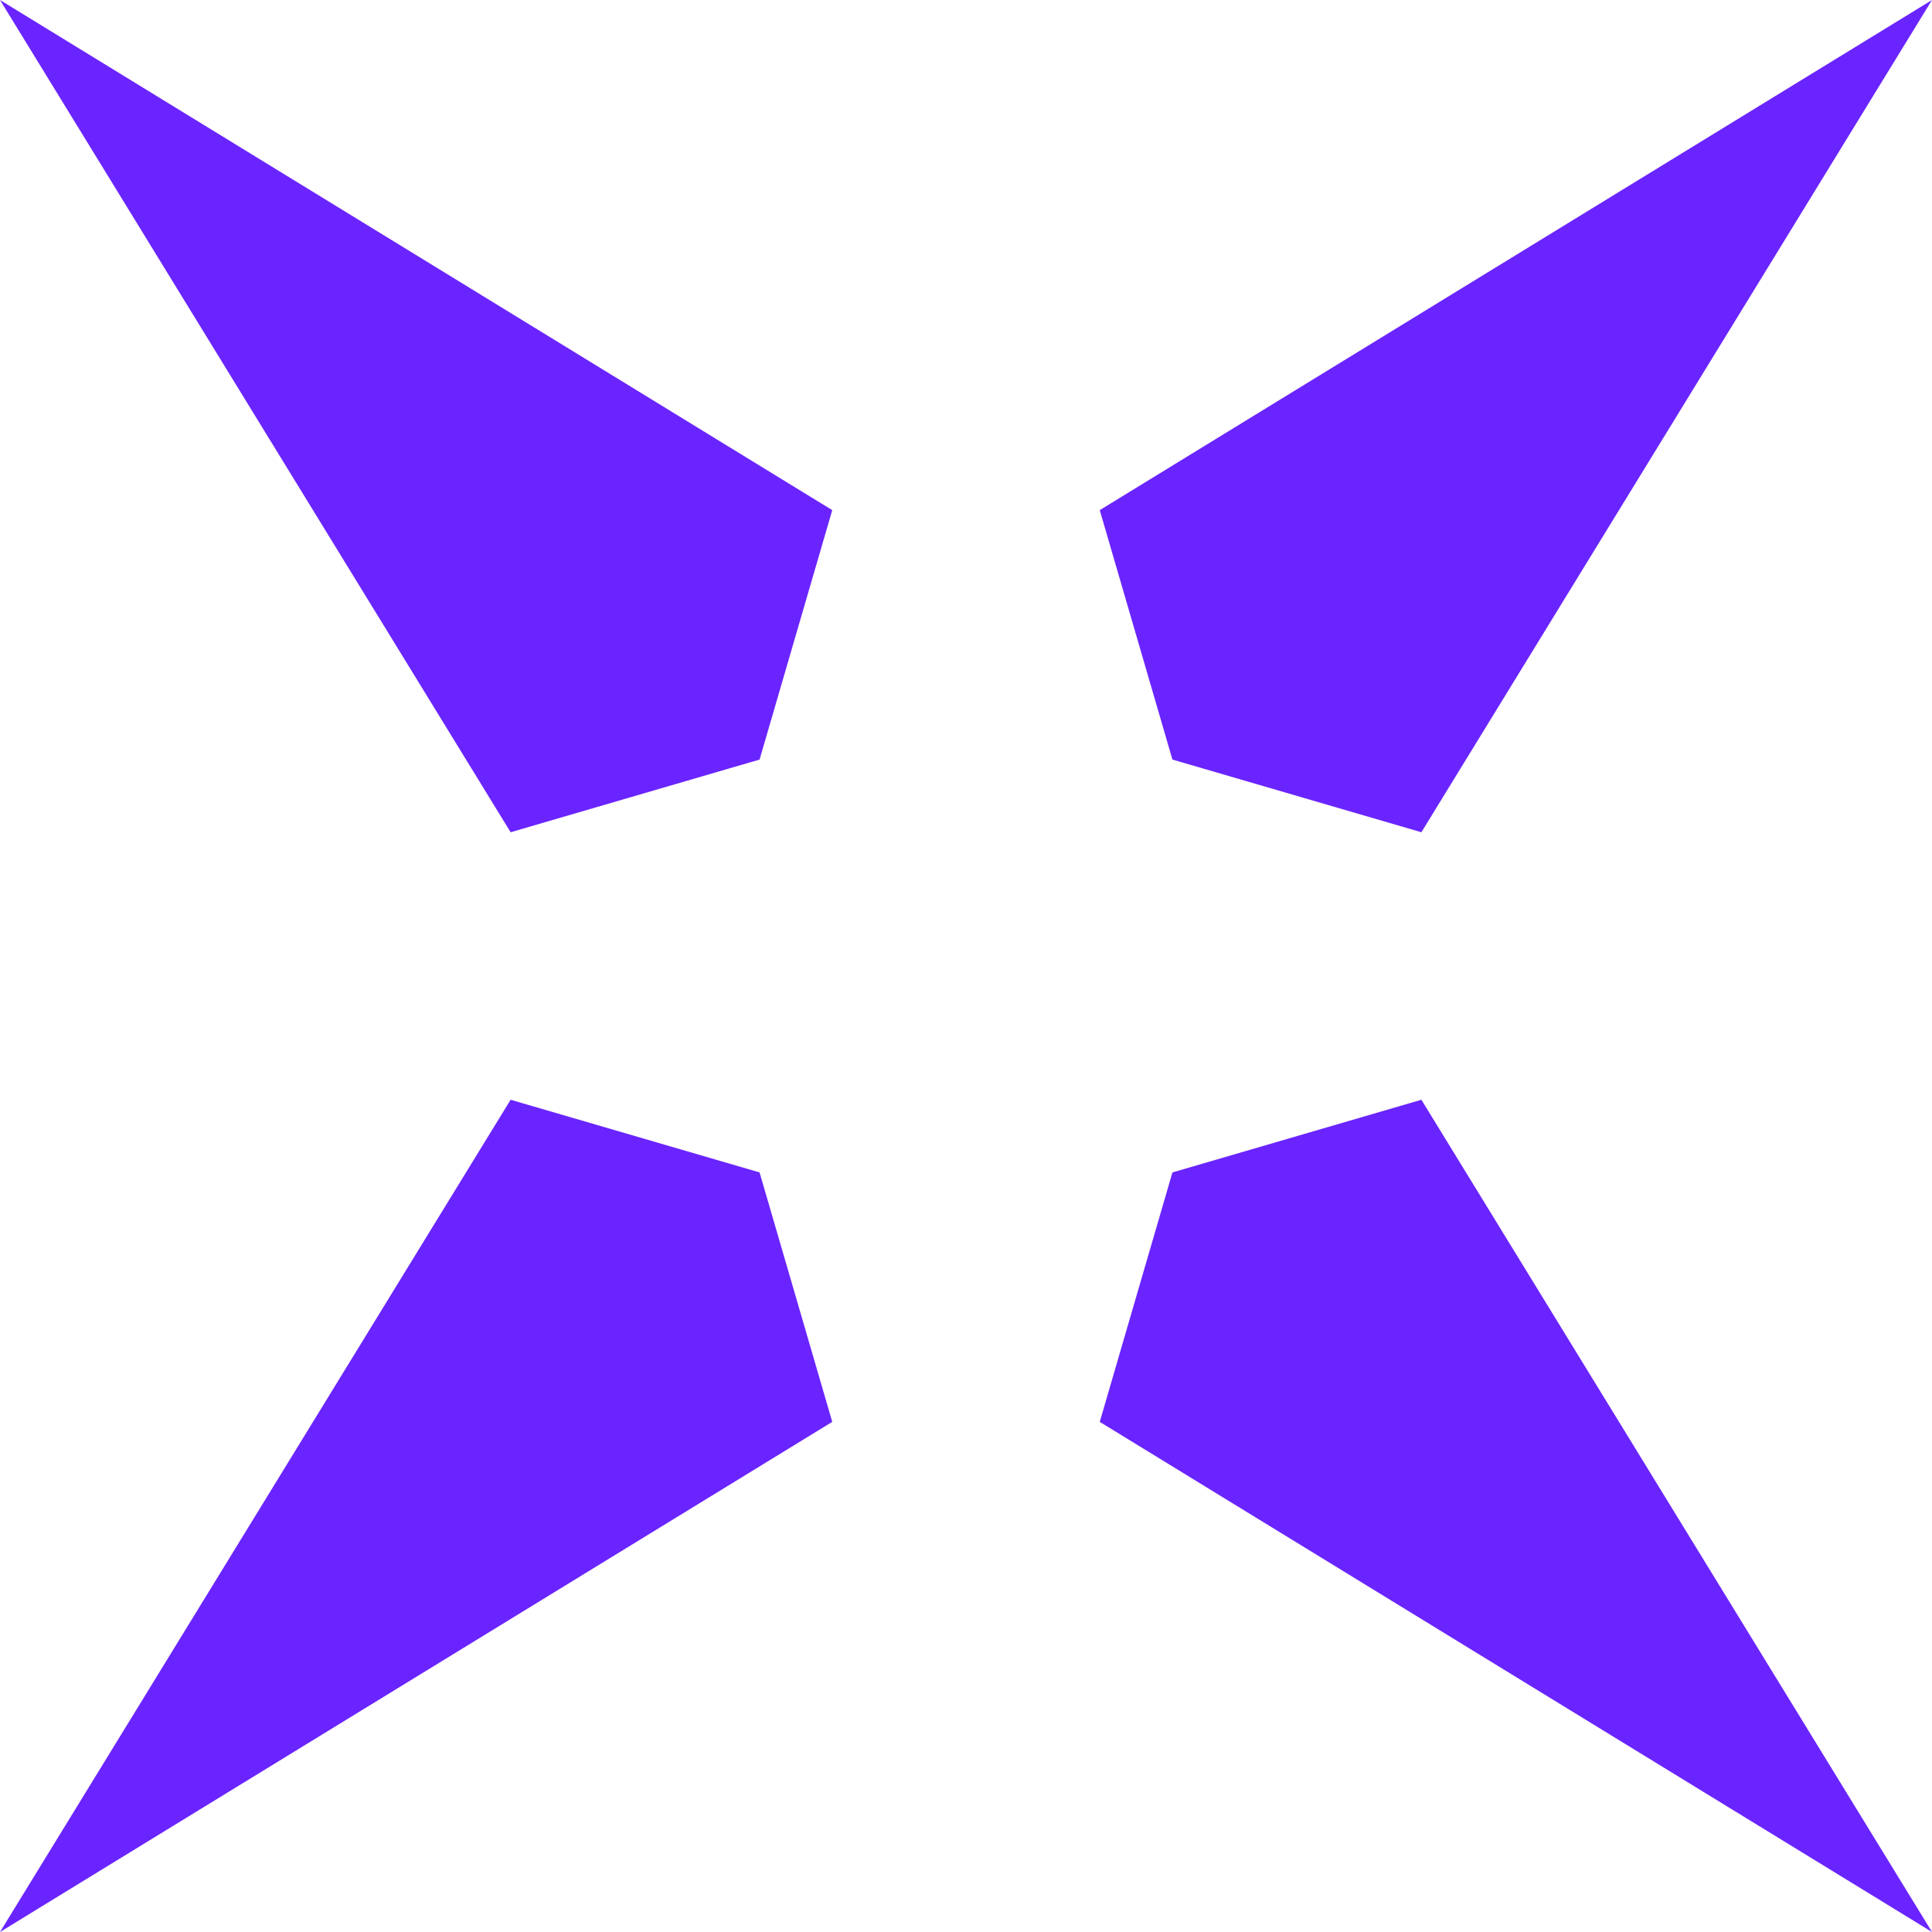
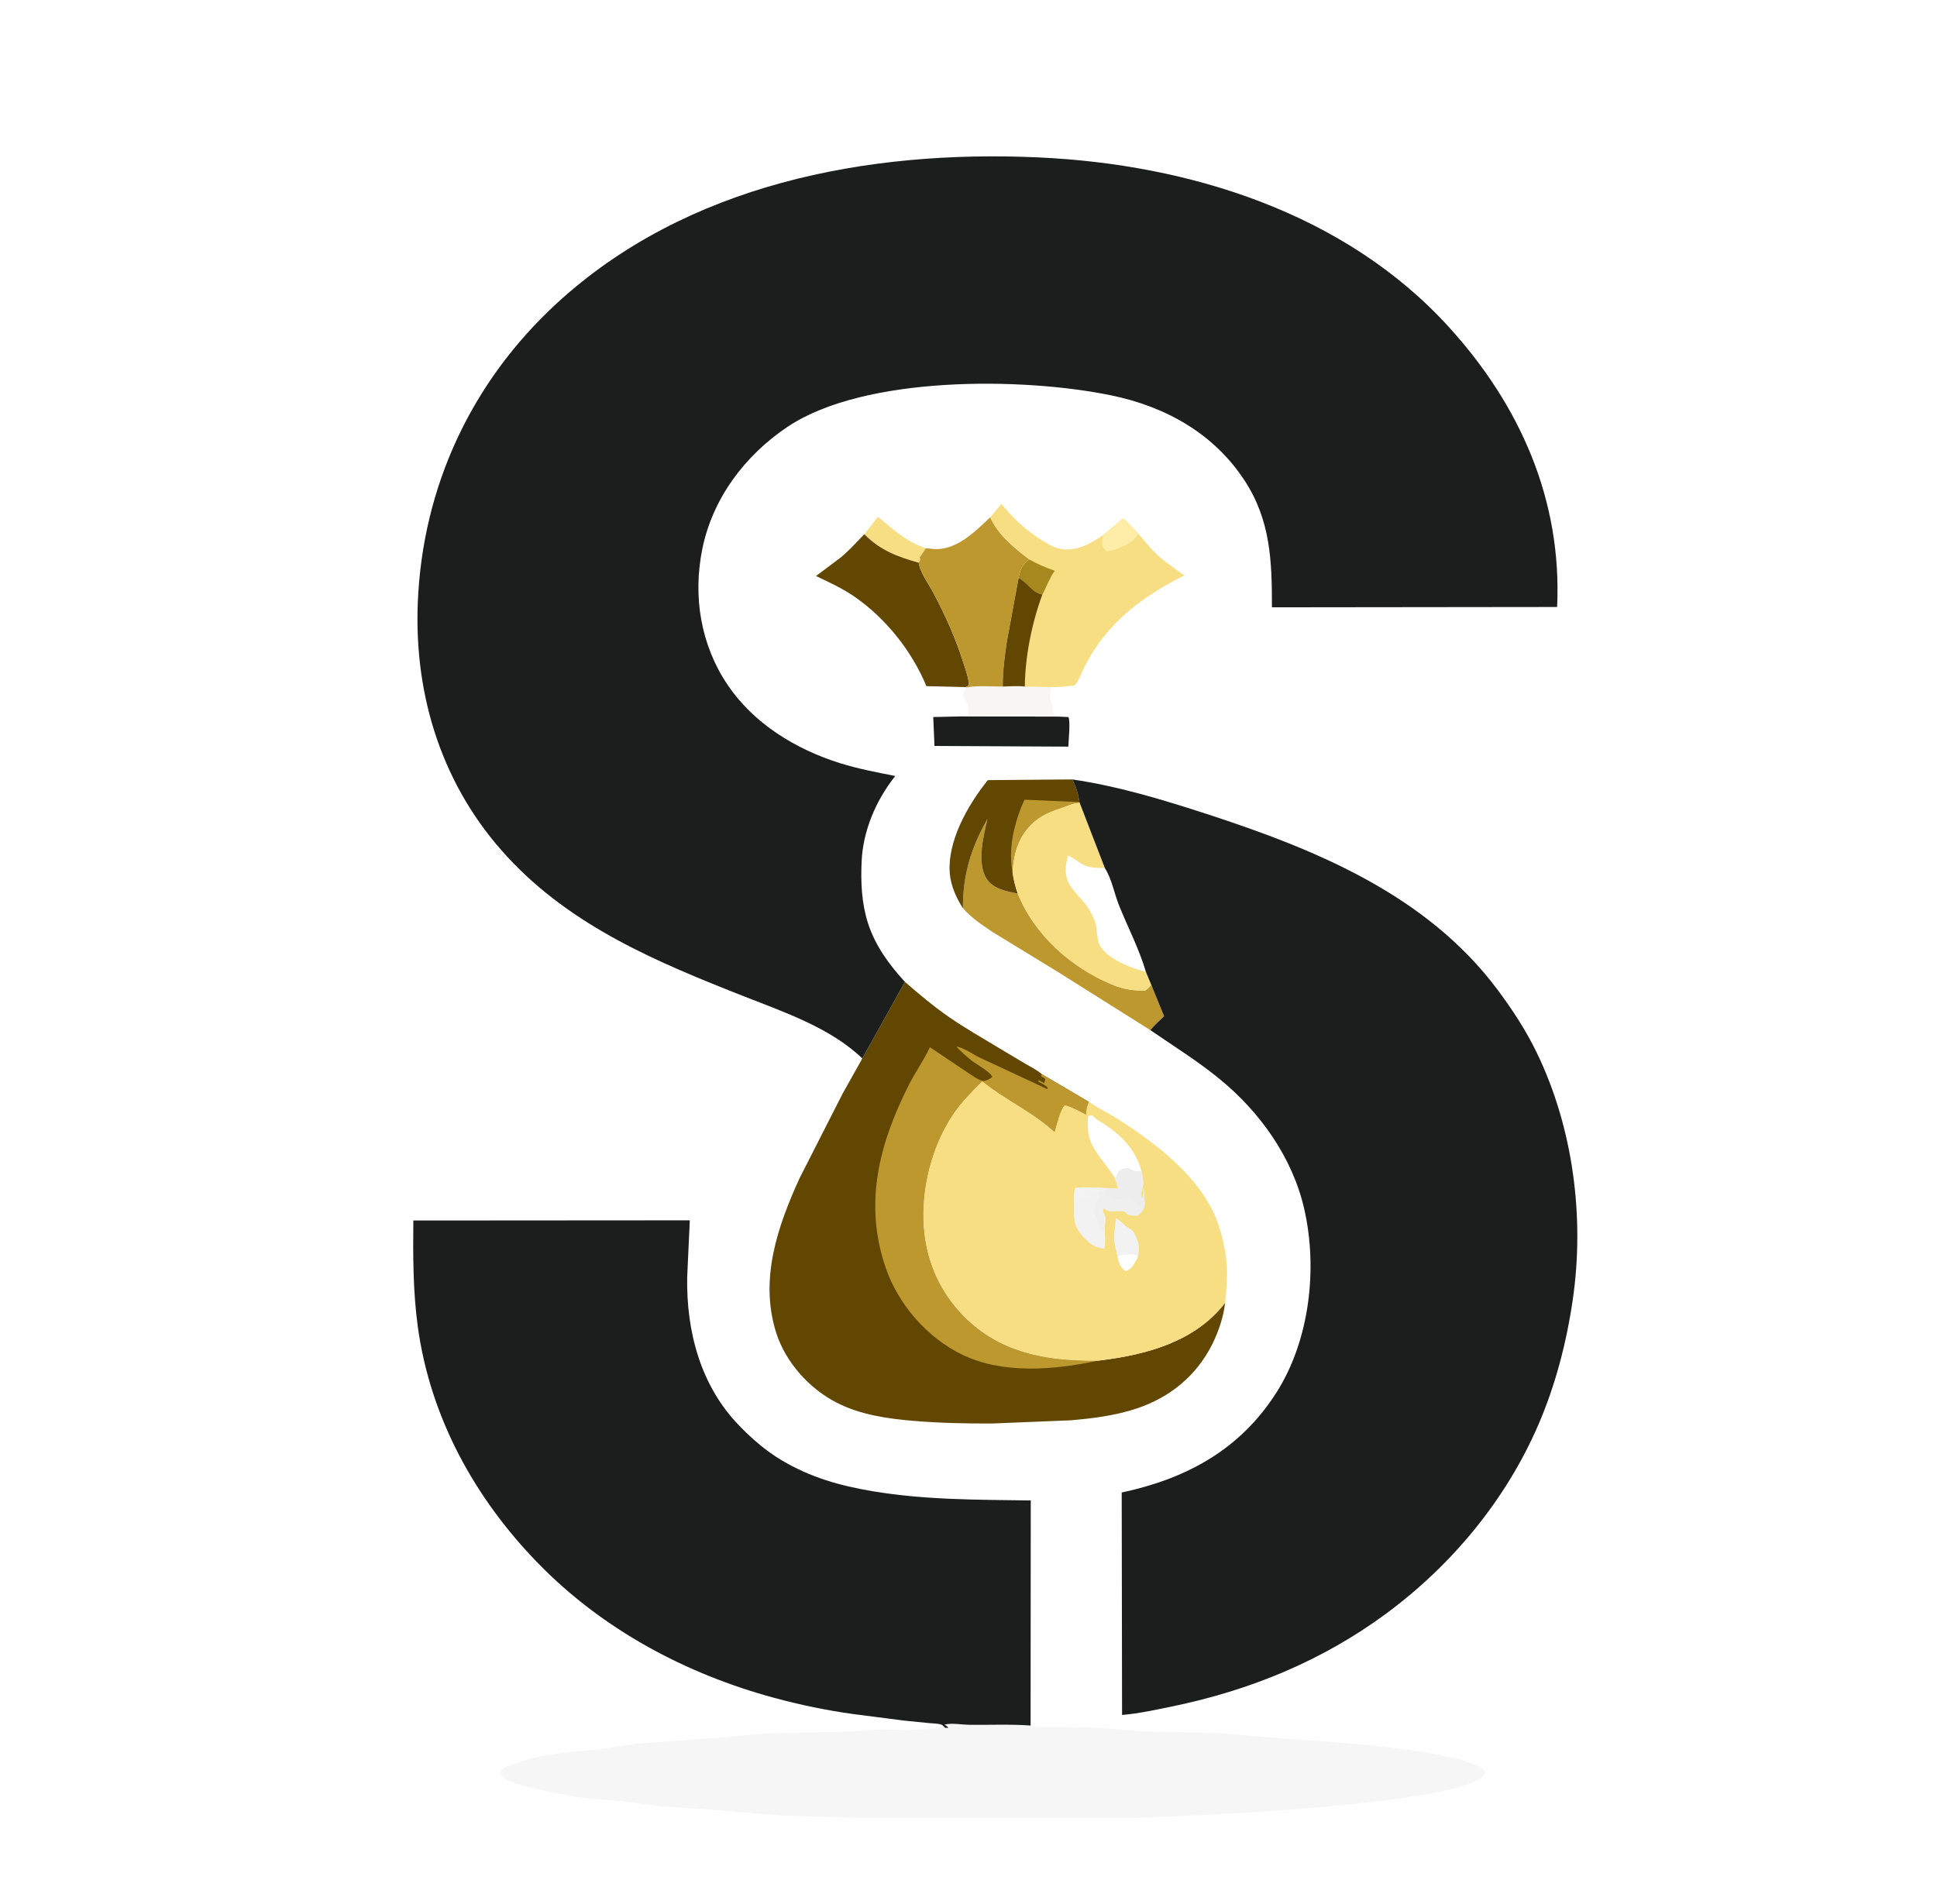
- <svg xmlns="http://www.w3.org/2000/svg" width="512" height="512" fill="none" viewBox="0 0 65 65">
-   <path fill="#6A24FF" d="M39.445 25.555 37 17.163 65 0 47.821 28l-8.376-2.445Zm-13.89 0L28 17.163 0 0l17.179 28 8.376-2.445Zm13.89 13.89L37 47.837 65 65 47.821 37l-8.376 2.445Zm-13.89 0L28 47.837 0 65l17.179-28 8.376 2.445Z" />
+ <svg xmlns="http://www.w3.org/2000/svg" width="877" height="862">
+   <path fill="#F7DE83" transform="translate(-91.4603 -87.3176)" d="M482.767 329.257L488.966 321.329C495.963 327.182 501.716 332.541 510.611 335.598L510.148 336.395L507.748 339.875L508.165 340.5C507.943 341.084 507.748 341.627 507.436 342.169C497.459 339.301 490.324 336.705 482.767 329.257Z" />
+   <path fill="#1c1d1d" transform="translate(-91.4603 -87.3176)" d="M545.477 398.223C548.721 398.155 552.246 397.821 555.456 398.247L567.247 398.466L567.315 399.309C567.375 400.22 567.22 400.771 566.991 401.636C566.58 403.187 567.083 404.239 567.54 405.714C568.124 407.602 567.442 410.17 569.248 411.336L570.399 411.841L575.151 412.047C576.22 413.329 575.229 423.156 575.161 425.446L514.555 425.138L513.999 412.041L527.048 411.752C528.332 411.451 528.723 411.567 529.66 410.582C530.156 408.754 529.825 407.335 529.48 405.5C528.696 404.511 528.057 403.624 527.464 402.5C527.588 400.81 528.108 400.012 529.076 398.644C533.917 397.654 540.451 398.277 545.477 398.223ZM545.477 398.223C540.451 398.277 533.917 397.654 529.076 398.644C528.108 400.012 527.588 400.81 527.464 402.5C528.057 403.624 528.696 404.511 529.48 405.5C529.825 407.335 530.156 408.754 529.66 410.582C528.723 411.567 528.332 411.451 527.048 411.752L570.399 411.841L569.248 411.336C567.442 410.17 568.124 407.602 567.54 405.714C567.083 404.239 566.58 403.187 566.991 401.636C567.22 400.771 567.375 400.22 567.315 399.309L567.247 398.466L555.456 398.247C552.246 397.821 548.721 398.155 545.477 398.223Z" />
+   <path fill="#f5f1f1" fill-opacity="0.769" transform="translate(-91.4603 -87.3176)" d="M545.477 398.223C548.721 398.155 552.246 397.821 555.456 398.247L567.247 398.466L567.315 399.309C567.375 400.22 567.22 400.771 566.991 401.636C566.58 403.187 567.083 404.239 567.54 405.714C568.124 407.602 567.442 410.17 569.248 411.336L570.399 411.841L527.048 411.752C528.332 411.451 528.723 411.567 529.66 410.582C530.156 408.754 529.825 407.335 529.48 405.5C528.696 404.511 528.057 403.624 527.464 402.5C527.588 400.81 528.108 400.012 529.076 398.644C533.917 397.654 540.451 398.277 545.477 398.223Z" />
+   <path fill="#BD982F" transform="translate(-91.4603 -87.3176)" d="M527.456 498.63C527.303 483.76 531.19 471.027 538.541 458.236C536.784 465.795 533.677 477.796 537.975 484.986C540.934 489.934 547.147 490.931 552.292 492.046C559.736 510.608 576.354 525.433 594.704 533.09C599.832 535.229 604.484 536.058 610 535.875C611.101 535.077 611.845 534.364 612.71 533.314L618.509 547.548C616.412 549.574 614.115 551.548 612.301 553.833L570.058 527.25L540.807 509.372C536.002 506.096 531.301 503.035 527.456 498.63Z" />
+   <path fill="#624703" transform="translate(-91.4603 -87.3176)" d="M527.456 498.63C524.527 494.18 522.027 488.605 521.522 483.25C520.127 468.455 529.743 451.728 538.724 440.612L576.946 440.299C578.639 443.549 579.679 446.934 580.202 450.567L580.293 450.876C577.68 450.923 575.689 451.932 573.283 452.747C567.544 454.691 562.591 456.4 558.242 460.831C552.318 466.869 550.363 473.991 549.895 482.244C550.37 485.662 551.11 488.802 552.292 492.046C547.147 490.931 540.934 489.934 537.975 484.986C533.677 477.796 536.784 465.795 538.541 458.236C531.19 471.027 527.303 483.76 527.456 498.63Z" />
+   <path fill="#BD982F" transform="translate(-91.4603 -87.3176)" d="M549.895 482.244C548.689 475.884 549.151 469.257 550.665 462.972C551.819 458.182 553.222 453.942 555.336 449.479L580.202 450.567L580.293 450.876C577.68 450.923 575.689 451.932 573.283 452.747C567.544 454.691 562.591 456.4 558.242 460.831C552.318 466.869 550.363 473.991 549.895 482.244Z" />
+   <path fill="#624703" transform="translate(-91.4603 -87.3176)" d="M482.767 329.257C490.324 336.705 497.459 339.301 507.436 342.169C507.886 346.292 512.236 352.295 514.201 356.036C519.479 366.085 524.053 376.157 527.492 387C528.548 390.327 529.993 393.985 530.131 397.5C529.303 398.334 529.786 398.002 528.667 398.476L510.898 398.049C504.289 382.144 492.611 367.44 478.433 357.595C472.98 353.808 466.885 351.01 460.905 348.177L471.906 339.941C475.813 336.769 479.277 332.879 482.767 329.257Z" />
+   <path fill="#BD982F" transform="translate(-91.4603 -87.3176)" d="M539.814 321.564C543.114 329.313 550.942 335.722 557.541 340.704C554.3 342.714 553.356 345.416 552.625 348.996L552.628 349.097L547.206 378.611C546.312 385.063 545.394 391.705 545.477 398.223C540.451 398.277 533.917 397.654 529.076 398.644L528.667 398.476C529.786 398.002 529.303 398.334 530.131 397.5C529.993 393.985 528.548 390.327 527.492 387C524.053 376.157 519.479 366.085 514.201 356.036C512.236 352.295 507.886 346.292 507.436 342.169C507.748 341.627 507.943 341.084 508.165 340.5L507.748 339.875L510.148 336.395L510.611 335.598L514.746 335.989C524.846 336.31 533.012 327.971 539.814 321.564Z" />
+   <path fill="#F7DE83" transform="translate(-91.4603 -87.3176)" d="M549.895 482.244C550.363 473.991 552.318 466.869 558.242 460.831C562.591 456.4 567.544 454.691 573.283 452.747C575.689 451.932 577.68 450.923 580.293 450.876L591.688 480.414C594.853 485.407 595.931 491.887 598.13 497.374C602.161 507.435 607.192 516.933 610.263 527.407L612.71 533.314C611.845 534.364 611.101 535.077 610 535.875C604.484 536.058 599.832 535.229 594.704 533.09C576.354 525.433 559.736 510.608 552.292 492.046C551.11 488.802 550.37 485.662 549.895 482.244ZM610.263 527.407C607.192 516.933 602.161 507.435 598.13 497.374C595.931 491.887 594.853 485.407 591.688 480.414C587.551 480.367 584.346 480.511 580.698 478.25C578.854 477.107 577.057 475.572 575.029 474.799C573.837 479.258 573.205 483.278 575.537 487.558C578.029 492.132 582.482 495.105 585.005 499.994C586.014 501.948 587.194 504.03 587.655 506.194C588.209 508.793 588.111 511.66 588.929 514.196C591.088 520.897 603.161 525.577 609.342 527.172L610.263 527.407Z" />
+   <path fill="#F7DE83" transform="translate(-91.4603 -87.3176)" d="M539.814 321.564L544.835 315.519C550.458 322.219 555.693 327.308 563.115 331.934C565.855 333.642 569.003 335.567 572.25 335.975C579.565 336.895 584.905 333.557 590.775 329.777L599.947 322.02C602.511 324.123 604.671 326.645 606.896 329.093C609.601 332.135 612.165 335.51 615.118 338.294C618.924 341.882 623.479 344.851 627.709 347.923C612.409 355.572 598.699 364.914 588.611 379.076C586.126 382.566 583.979 386.319 582.068 390.149C581.331 391.627 579.312 396.801 577.986 397.648C577.745 397.802 576.401 397.882 576.098 397.924C573.095 398.348 570.276 398.537 567.247 398.466L555.456 398.247C552.246 397.821 548.721 398.155 545.477 398.223C545.394 391.705 546.312 385.063 547.206 378.611L552.628 349.097L552.625 348.996C553.356 345.416 554.3 342.714 557.541 340.704C550.942 335.722 543.114 329.313 539.814 321.564Z" />
+   <path fill="#FDEDA6" transform="translate(-91.4603 -87.3176)" d="M590.775 329.777L599.947 322.02C602.511 324.123 604.671 326.645 606.896 329.093C604.271 333.589 598.726 335.54 593.87 336.801C593.182 336.979 592.778 336.961 592.107 336.75C590.731 335.129 590.321 334.37 590.504 332.14L590.775 329.777Z" />
+   <path fill="#A6881E" transform="translate(-91.4603 -87.3176)" d="M552.628 349.097L552.625 348.996C553.356 345.416 554.3 342.714 557.541 340.704C561.339 342.811 564.937 344.456 569.076 345.775L568.746 346.223C566.471 349.427 565.297 353.153 563.402 356.568C558.578 355.649 556.688 350.971 552.628 349.097Z" />
+   <path fill="#624703" transform="translate(-91.4603 -87.3176)" d="M552.628 349.097C556.688 350.971 558.578 355.649 563.402 356.568C558.631 369.469 555.619 384.481 555.456 398.247C552.246 397.821 548.721 398.155 545.477 398.223C545.394 391.705 546.312 385.063 547.206 378.611L552.628 349.097Z" />
+   <path fill="rgba(201,196,196,0.158)" transform="translate(-91.4603 -87.3176)" d="M519.457 869.843L520.88 869.761C520.44 869.287 520.1 868.973 519.534 868.639L519.05 868.372C521.944 867.484 527.137 868.388 530.25 868.428C539.49 868.548 548.865 868.086 558.077 868.769L558.58 868.924C561.805 869.821 565.269 869.543 568.589 869.542L586.5 869.647L609.854 871.418L642.885 872.187L671.213 874.52C687.149 875.756 754.566 879.31 763.524 889.25C763.619 889.973 763.878 890.489 763.447 891.14C759.22 897.515 725.888 901.75 717.697 902.752C679.836 907.385 641.829 909.179 603.75 910.681L479 910.524L444.818 909.519L412.272 906.805L391.754 905.449L370.714 902.817C365.726 902.252 360.695 902.288 355.713 901.616C348.938 900.701 342.037 899.103 335.34 897.71C330.419 896.686 323.106 895.297 319.25 892.009C318.635 891.484 318.583 891.337 318.194 890.75C318.273 889.472 318.134 889.024 319.25 888.191C320.364 887.36 322.486 886.794 323.805 886.284C336.626 881.332 350.442 880.796 363.949 879.375L379.885 876.936L413.284 874.541L437.871 872.38L475.46 871.472L490.357 870.542C494.412 870.425 498.451 870.938 502.5 870.874L519.457 869.843Z" />
+   <path fill="#624703" transform="translate(-91.4603 -87.3176)" d="M481.885 566.659L501.18 531.973C507.676 537.655 514.169 543.082 521.267 547.999C528.609 553.086 536.466 557.5 544.093 562.149L555.967 569.219C558.337 570.596 561.121 571.972 563.175 573.783L584.469 586.315L584.984 586.668C589.186 589.499 593.786 591.653 598.051 594.389C613.692 604.426 631.135 617.664 639.906 634.407C642.886 640.097 644.639 646.275 645.894 652.542C647.521 660.662 647.06 669.2 646.128 677.36C645.479 683.503 643.223 690.169 640.503 695.708C633.4 710.171 621.349 720.098 606.162 725.165C596.422 728.415 586.265 729.67 576.086 730.539L540.654 731.983C528.777 732.013 517.037 731.793 505.196 730.799C493.318 729.803 481.083 728.065 470.34 722.572C457.797 716.159 447.016 704.147 442.8 690.617C435.291 666.518 443.503 642.695 453.543 620.75L472.943 582.632L481.885 566.659ZM588.583 703.521L590.089 703.336C611.065 700.697 632.64 694.796 646.128 677.36C647.06 669.2 647.521 660.662 645.894 652.542C644.639 646.275 642.886 640.097 639.906 634.407C631.135 617.664 613.692 604.426 598.051 594.389C593.786 591.653 589.186 589.499 584.984 586.668L584.469 586.315L584.258 586.855C583.562 588.694 583.283 590.205 583.206 592.164C580.194 590.557 576.9 588.719 573.582 587.86C571.501 589.648 569.879 597.096 568.927 600.053L568.459 599.619C558.63 590.692 546.392 585.311 536.212 577.047C531.559 581.574 527.017 586.14 523.33 591.514C514.465 604.438 509.728 621.04 509.519 636.633C509.281 654.357 515.236 670.602 527.743 683.331C543.458 699.323 563.352 703.392 585 703.546L588.583 703.521Z" />
+   <path fill="#BD982F" transform="translate(-91.4603 -87.3176)" d="M588.583 703.521C568.897 707.725 545.577 709.793 526.987 700.743C511.172 693.045 498.147 678.006 492.457 661.423C482.441 632.234 489.538 605.193 502.98 578.591C505.829 572.952 509.539 567.752 512.248 562.092L512.488 561.576L529.617 573.068C531.611 574.344 534.411 576.514 536.75 576.899C538.522 576.518 539.318 576.132 540.75 575.02C539.991 572.823 533.316 569.173 531.23 567.504C528.81 565.569 526.63 563.534 524.473 561.32C527.431 561.526 532.207 564.955 534.958 566.25L565.775 580.605L565.768 579.808C564.589 578.635 563.212 578.001 561.75 577.255L561.587 576.503C562.284 576.807 562.91 577.111 563.559 577.512L564.125 577.875C564.484 577.206 564.596 576.733 564.755 576C564.268 575.519 563.939 575.235 563.301 574.95L562.789 574.743L563.175 573.783L584.469 586.315L584.258 586.855C583.562 588.694 583.283 590.205 583.206 592.164C580.194 590.557 576.9 588.719 573.582 587.86C571.501 589.648 569.879 597.096 568.927 600.053L568.459 599.619C558.63 590.692 546.392 585.311 536.212 577.047C531.559 581.574 527.017 586.14 523.33 591.514C514.465 604.438 509.728 621.04 509.519 636.633C509.281 654.357 515.236 670.602 527.743 683.331C543.458 699.323 563.352 703.392 585 703.546L588.583 703.521Z" />
+   <path fill="#F7DE83" transform="translate(-91.4603 -87.3176)" d="M588.583 703.521L585 703.546C563.352 703.392 543.458 699.323 527.743 683.331C515.236 670.602 509.281 654.357 509.519 636.633C509.728 621.04 514.465 604.438 523.33 591.514C527.017 586.14 531.559 581.574 536.212 577.047C546.392 585.311 558.63 590.692 568.459 599.619L568.927 600.053C569.879 597.096 571.501 589.648 573.582 587.86C576.9 588.719 580.194 590.557 583.206 592.164C583.283 590.205 583.562 588.694 584.258 586.855L584.469 586.315L584.984 586.668C589.186 589.499 593.786 591.653 598.051 594.389C613.692 604.426 631.135 617.664 639.906 634.407C642.886 640.097 644.639 646.275 645.894 652.542C647.521 660.662 647.06 669.2 646.128 677.36C632.64 694.796 611.065 700.697 590.089 703.336L588.583 703.521ZM596.33 620.985C596.982 619.977 597.328 618.914 597.75 617.796C599.36 616.822 600.351 616.278 602.25 616.204C603.965 617.194 605.179 618.012 607.25 617.663L608.201 617.434C605.714 608.346 599.694 602 592.037 596.798C590.104 595.485 587.459 594.195 586 592.393L584.072 592.75C583.928 595.905 583.794 599.353 584.641 602.42C586.522 609.236 592.799 614.877 596.33 620.985ZM577.756 631.31C577.906 634.458 577.44 639.049 578.419 641.969C579.464 645.086 581.977 647.63 584.355 649.796C586.305 651.571 588.84 652.632 591.472 652.75C592.02 649.878 591.728 646.975 591.588 644.071L590.25 644.496C589.788 643.191 589.369 641.827 588.69 640.617C588.218 639.774 587.77 639.021 587.483 638.086C586.677 635.465 587.053 632.792 588.373 630.406C588.856 629.532 589.112 628.985 589.188 627.969L589.237 627C590.106 626.237 591.403 626.236 592.533 626.021L592.661 625.827L588.083 625.145L587.709 625.144C584.554 625.055 581.375 624.827 578.25 625.369C577.557 627.148 577.792 629.4 577.756 631.31ZM596.33 620.985L597.797 625.631L588.083 625.145L592.661 625.827L592.533 626.021L591.576 626.766C591.874 628.163 592.156 628.845 593.5 629.546C594.187 629.905 594.507 629.937 595.25 630.16L595.793 630.335C597.556 630.885 598.458 630.648 600.221 630.146C601.446 629.798 602.29 629.972 603.355 630.666C604.593 631.473 605.698 632.293 607.008 632.998C607.738 634.28 607.883 635.048 608.018 636.477L608.688 635.66C609.826 634.122 609.889 632.386 609.617 630.547C609.39 629.015 609.723 626.49 609.005 625.25L609.145 626.866C609.194 627.866 609.163 629.175 608.5 629.938C607.426 627.705 608.686 626.364 608.985 624.25C609.27 622.23 608.742 619.372 608.201 617.434L607.25 617.663C605.179 618.012 603.965 617.194 602.25 616.204C600.351 616.278 599.36 616.822 597.75 617.796C597.328 618.914 596.982 619.977 596.33 620.985ZM591.588 644.071C591.632 642.674 592.193 639.168 591.781 638.008C591.249 636.512 590.711 636.743 590.871 635C591.735 634.488 591.315 634.47 592.125 635.16C593.906 636.676 598.5 635.105 600.75 636.11C600.818 636.14 601.919 637.201 602.006 637.25C602.581 637.571 604.569 637.865 605.25 637.891C606.754 637.949 607.002 637.451 608.018 636.477C607.883 635.048 607.738 634.28 607.008 632.998C605.698 632.293 604.593 631.473 603.355 630.666C602.29 629.972 601.446 629.798 600.221 630.146C598.458 630.648 597.556 630.885 595.793 630.335L595.25 630.16C594.507 629.937 594.187 629.905 593.5 629.546C592.156 628.845 591.874 628.163 591.576 626.766L592.533 626.021C591.403 626.236 590.106 626.237 589.237 627L589.188 627.969C589.112 628.985 588.856 629.532 588.373 630.406C587.053 632.792 586.677 635.465 587.483 638.086C587.77 639.021 588.218 639.774 588.69 640.617C589.369 641.827 589.788 643.191 590.25 644.496L591.588 644.071ZM597.614 657.379L598.026 656.058C600.599 655.554 603.162 655.127 605.75 655.669L606.453 656.999C607.469 654.032 607.268 650.547 605.904 647.726C605.384 646.648 604.756 644.888 603.71 644.298C602.256 643.479 601.208 642.714 600.025 641.555C599.059 640.608 597.943 639.816 596.865 639.002C596.451 643.195 595.309 647.098 596.287 651.25L597.614 657.379ZM597.614 657.379C598.412 659.952 598.862 661.564 601.25 662.981C603.954 662.053 605.134 659.428 606.453 656.999L605.75 655.669C603.162 655.127 600.599 655.554 598.026 656.058L597.614 657.379Z" />
+   <path fill="#E0E0E0" fill-opacity="0.4" transform="translate(-91.4603 -87.3176)" d="M597.614 657.379L596.287 651.25C595.309 647.098 596.451 643.195 596.865 639.002C597.943 639.816 599.059 640.608 600.025 641.555C601.208 642.714 602.256 643.479 603.71 644.298C604.756 644.888 605.384 646.648 605.904 647.726C607.268 650.547 607.469 654.032 606.453 656.999L605.75 655.669C603.162 655.127 600.599 655.554 598.026 656.058L597.614 657.379Z" />
+   <path fill="#E0E0E0" fill-opacity="0.518" transform="translate(-91.4603 -87.3176)" d="M591.588 644.071L590.25 644.496C589.788 643.191 589.369 641.827 588.69 640.617C588.218 639.774 587.77 639.021 587.483 638.086C586.677 635.465 587.053 632.792 588.373 630.406C588.856 629.532 589.112 628.985 589.188 627.969L589.237 627C590.106 626.237 591.403 626.236 592.533 626.021L591.576 626.766C591.874 628.163 592.156 628.845 593.5 629.546C594.187 629.905 594.507 629.937 595.25 630.16L595.793 630.335C597.556 630.885 598.458 630.648 600.221 630.146C601.446 629.798 602.29 629.972 603.355 630.666C604.593 631.473 605.698 632.293 607.008 632.998C607.738 634.28 607.883 635.048 608.018 636.477C607.002 637.451 606.754 637.949 605.25 637.891C604.569 637.865 602.581 637.571 602.006 637.25C601.919 637.201 600.818 636.14 600.75 636.11C598.5 635.105 593.906 636.676 592.125 635.16C591.315 634.47 591.735 634.488 590.871 635C590.711 636.743 591.249 636.512 591.781 638.008C592.193 639.168 591.632 642.674 591.588 644.071Z" />
+   <path fill="#E0E0E0" fill-opacity="0.576" transform="translate(-91.4603 -87.3176)" d="M596.33 620.985C596.982 619.977 597.328 618.914 597.75 617.796C599.36 616.822 600.351 616.278 602.25 616.204C603.965 617.194 605.179 618.012 607.25 617.663L608.201 617.434C608.742 619.372 609.27 622.23 608.985 624.25C608.686 626.364 607.426 627.705 608.5 629.938C609.163 629.175 609.194 627.866 609.145 626.866L609.005 625.25C609.723 626.49 609.39 629.015 609.617 630.547C609.889 632.386 609.826 634.122 608.688 635.66L608.018 636.477C607.883 635.048 607.738 634.28 607.008 632.998C605.698 632.293 604.593 631.473 603.355 630.666C602.29 629.972 601.446 629.798 600.221 630.146C598.458 630.648 597.556 630.885 595.793 630.335L595.25 630.16C594.507 629.937 594.187 629.905 593.5 629.546C592.156 628.845 591.874 628.163 591.576 626.766L592.533 626.021L592.661 625.827L588.083 625.145L597.797 625.631L596.33 620.985Z" />
+   <path fill="#E0E0E0" fill-opacity="0.427" transform="translate(-91.4603 -87.3176)" d="M577.756 631.31C577.792 629.4 577.557 627.148 578.25 625.369C581.375 624.827 584.554 625.055 587.709 625.144L588.083 625.145L592.661 625.827L592.533 626.021C591.403 626.236 590.106 626.237 589.237 627L589.188 627.969C589.112 628.985 588.856 629.532 588.373 630.406C587.053 632.792 586.677 635.465 587.483 638.086C587.77 639.021 588.218 639.774 588.69 640.617C589.369 641.827 589.788 643.191 590.25 644.496L591.588 644.071C591.728 646.975 592.02 649.878 591.472 652.75C588.84 652.632 586.305 651.571 584.355 649.796C581.977 647.63 579.464 645.086 578.419 641.969C577.44 639.049 577.906 634.458 577.756 631.31ZM577.756 631.31C578.908 630.587 580.003 630.069 581.25 629.543C582.236 630.017 583.025 630.432 584.123 630.577L584.474 628.883C583.737 628.623 583.245 628.35 582.625 627.875C583.735 626.648 583.564 627.865 584.753 627.685C585.43 627.583 587.242 626.342 587.886 625.991L587.709 625.144C584.554 625.055 581.375 624.827 578.25 625.369C577.557 627.148 577.792 629.4 577.756 631.31Z" />
+   <path fill="#E0E0E0" fill-opacity="0.388" transform="translate(-91.4603 -87.3176)" d="M577.756 631.31C577.792 629.4 577.557 627.148 578.25 625.369C581.375 624.827 584.554 625.055 587.709 625.144L587.886 625.991C587.242 626.342 585.43 627.583 584.753 627.685C583.564 627.865 583.735 626.648 582.625 627.875C583.245 628.35 583.737 628.623 584.474 628.883L584.123 630.577C583.025 630.432 582.236 630.017 581.25 629.543C580.003 630.069 578.908 630.587 577.756 631.31Z" />
+   <path fill="#1c1d1d" transform="translate(-91.4603 -87.3176)" d="M519.457 869.843C519.034 869.477 518.222 868.557 517.75 868.366C516.442 867.837 513.615 867.797 512.171 867.662L500.516 866.493L477.735 863.56C465.75 861.899 453.779 859.417 442.102 856.255C401.878 845.364 364.317 825.275 335.097 795.28C306.347 765.767 286.195 729.073 280.606 687.989C278.437 672.047 278.447 656.101 278.607 640.05L403.778 639.966L402.596 665.596C402.159 690.205 408.593 714.836 426.116 732.919C431.939 738.927 438.179 744.337 445.393 748.646C458.311 756.364 471.813 760.184 486.5 762.639C510.475 766.646 533.959 766.482 558.145 766.829L558.077 868.769C548.865 868.086 539.49 868.548 530.25 868.428C527.137 868.388 521.944 867.484 519.05 868.372L519.534 868.639C520.1 868.973 520.44 869.287 520.88 869.761L519.457 869.843Z" />
+   <path fill="#1c1d1d" transform="translate(-91.4603 -87.3176)" d="M576.946 440.299C597.737 443.347 618.059 449.51 638 456.004C687.258 472.046 737.294 492.53 769.378 535.387C776.151 544.434 782.347 553.914 787.276 564.102C803.751 598.157 808.982 638.6 803.546 675.919C800.711 695.384 795.697 714.705 787.865 732.789C773.214 766.617 748.878 795.987 719.335 817.872C690.286 839.392 657.43 852.849 622.111 860.12C614.664 861.654 607.071 863.334 599.489 863.978L599.328 763.232C628.605 756.972 652.747 743.905 669.214 718.219C684.438 694.472 688.188 661.846 681.927 634.634C676.613 611.541 662.027 591.05 643.877 576.149C633.836 567.905 622.972 561.156 612.301 553.833C614.115 551.548 616.412 549.574 618.509 547.548L612.71 533.314L610.263 527.407C607.192 516.933 602.161 507.435 598.13 497.374C595.931 491.887 594.853 485.407 591.688 480.414L580.293 450.876L580.202 450.567C579.679 446.934 578.639 443.549 576.946 440.299Z" />
+   <path fill="#1c1d1d" transform="translate(-91.4603 -87.3176)" d="M481.885 566.659C467.425 552.788 446.723 545.783 428.424 538.577C389.192 523.126 350.627 507.085 321.336 475.543C291.919 443.866 278.888 402.955 280.624 360.192C282.75 307.829 304.862 260.306 343.48 224.75C402.121 170.76 484.004 155.086 561.5 158.594C629.704 161.682 700.276 183.618 747.372 235.328C779.663 270.782 798.736 313.732 796.466 362.206L667.338 362.353C667.373 341.577 666.764 323.08 655.058 305.078C641.121 283.645 619.204 271.447 594.561 266.363C554.435 258.086 482.886 257.345 448.098 280.57C428.746 293.489 414.057 313.043 409.417 336.047C405.118 357.364 408.676 379.343 420.89 397.463C432.709 414.997 451.689 426.605 471.597 432.871C479.818 435.458 488.361 437.071 496.804 438.749C488.133 449.638 482.176 463.458 481.568 477.509C481.162 486.887 481.538 496.218 484.402 505.235C487.667 515.513 493.979 524.135 501.18 531.973L481.885 566.659Z" />
</svg>
